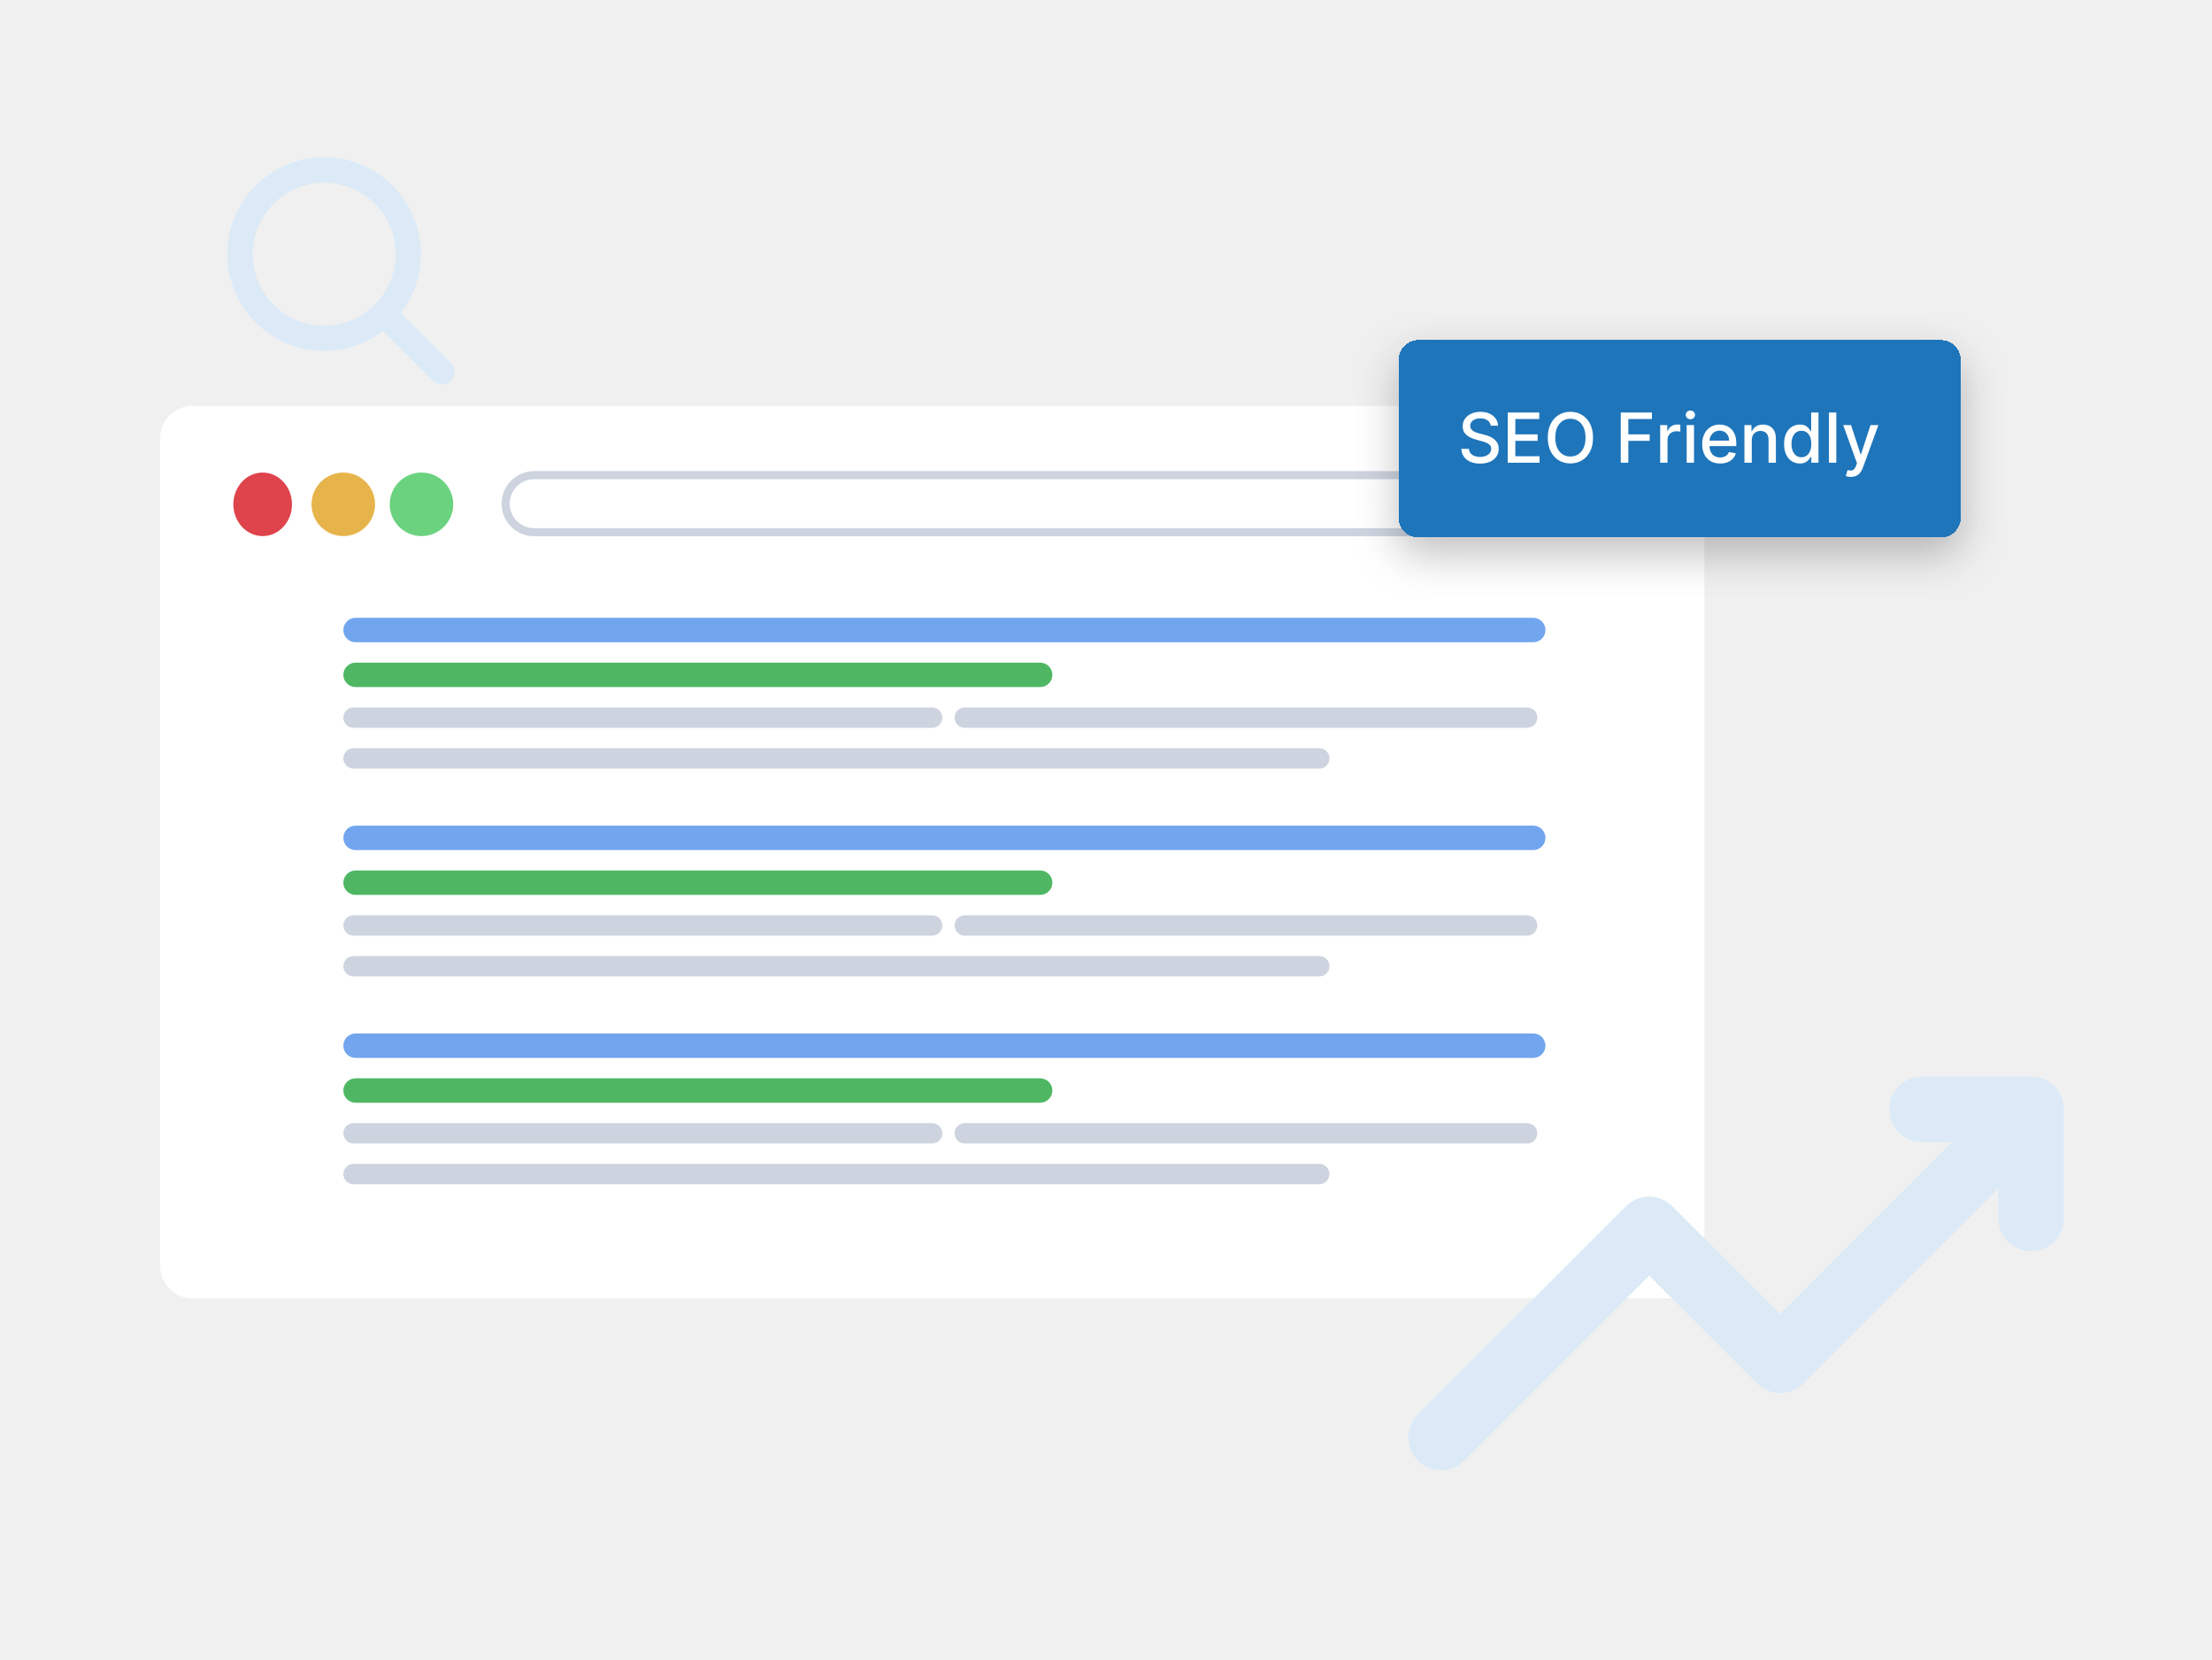
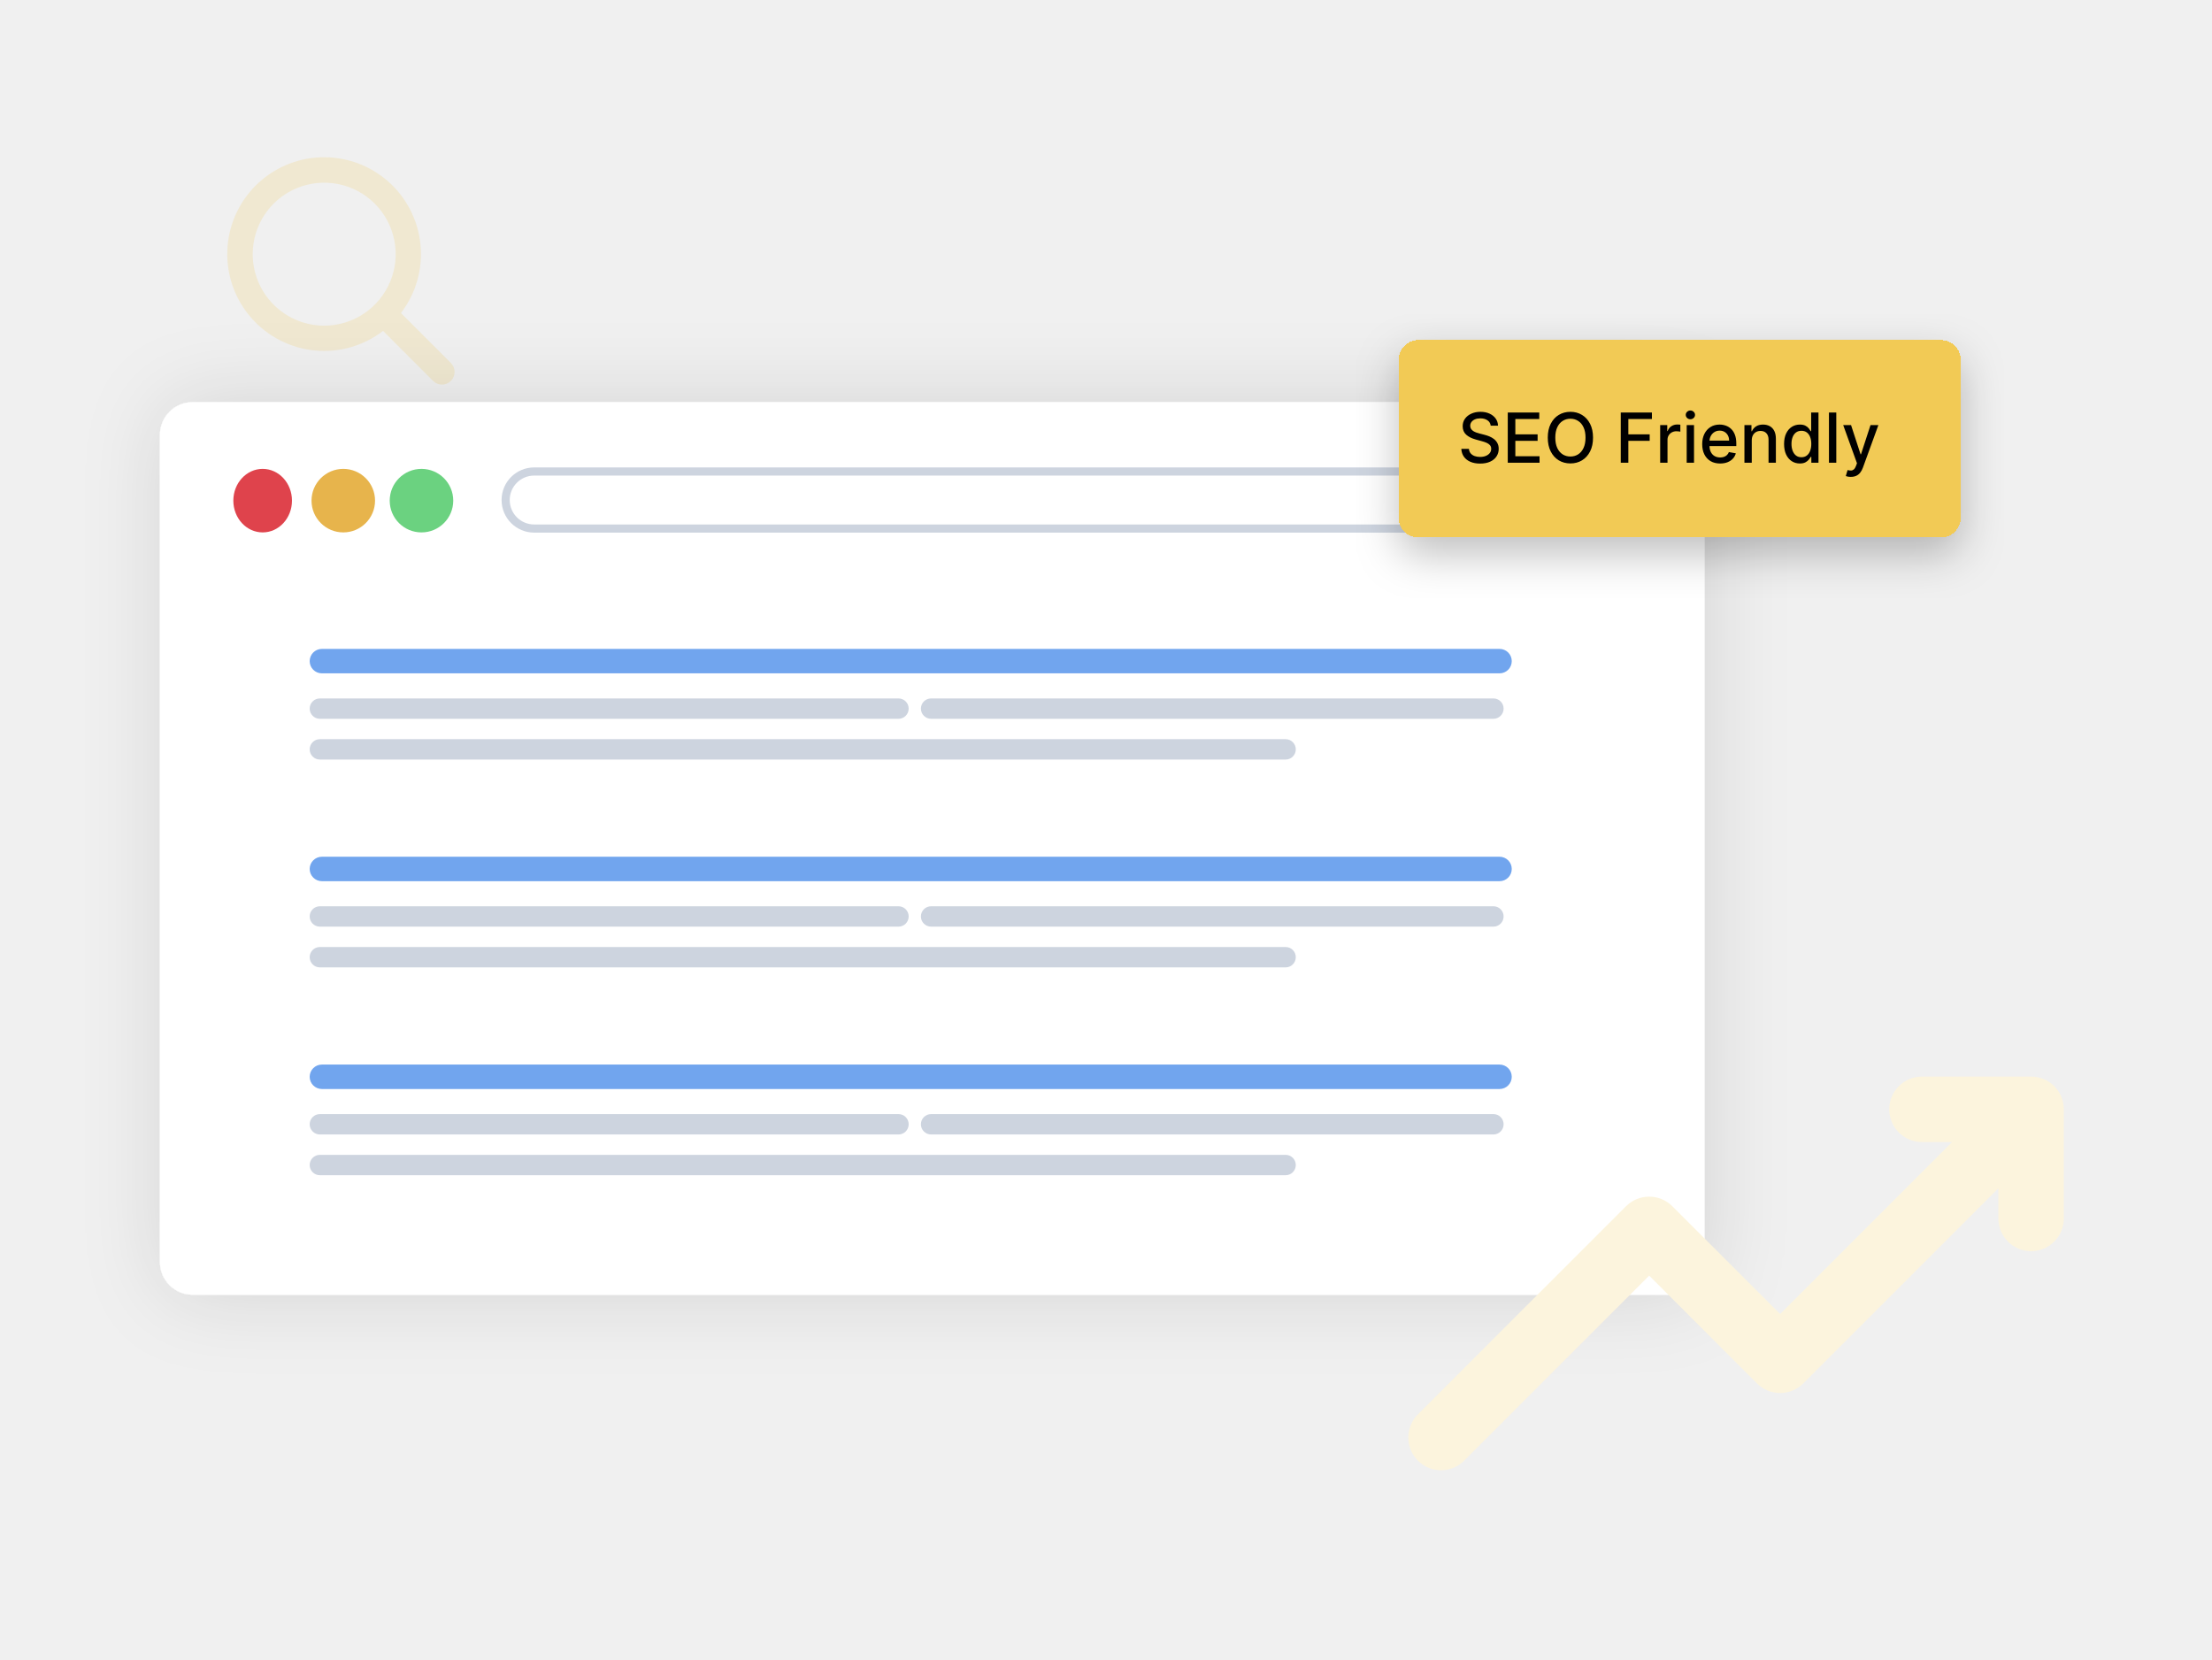
<svg xmlns="http://www.w3.org/2000/svg" width="600" height="450" viewBox="0 0 600 450" fill="none">
-   <path d="M122.296 98.454L108.754 84.906C112.814 79.615 114.71 72.978 114.056 66.34C113.403 59.703 110.249 53.562 105.235 49.165C100.22 44.767 93.721 42.441 87.055 42.66C80.389 42.878 74.056 45.623 69.34 50.34C64.623 55.056 61.878 61.389 61.66 68.055C61.441 74.721 63.767 81.22 68.165 86.235C72.562 91.249 78.703 94.403 85.34 95.056C91.978 95.71 98.615 93.814 103.906 89.754L117.46 103.31C117.778 103.629 118.156 103.881 118.572 104.053C118.988 104.226 119.433 104.314 119.884 104.314C120.334 104.314 120.779 104.226 121.195 104.053C121.611 103.881 121.989 103.629 122.307 103.31C122.626 102.992 122.878 102.614 123.05 102.198C123.223 101.782 123.311 101.337 123.311 100.886C123.311 100.436 123.223 99.99 123.05 99.575C122.878 99.159 122.626 98.781 122.307 98.463L122.296 98.454ZM68.547 68.938C68.547 65.102 69.684 61.353 71.815 58.165C73.945 54.976 76.974 52.49 80.517 51.023C84.06 49.555 87.959 49.171 91.72 49.919C95.482 50.668 98.937 52.514 101.649 55.226C104.361 57.938 106.207 61.393 106.956 65.155C107.704 68.916 107.32 72.815 105.852 76.358C104.384 79.901 101.899 82.93 98.71 85.06C95.522 87.191 91.773 88.328 87.938 88.328C82.796 88.323 77.867 86.278 74.232 82.643C70.597 79.008 68.552 74.079 68.547 68.938Z" fill="#DBEAF6" />
-   <rect x="43.397" y="110.091" width="418.906" height="242.059" rx="8.842" fill="white" />
-   <ellipse cx="71.246" cy="136.786" rx="7.953" ry="8.616" fill="#DF434C" />
-   <circle cx="93.115" cy="136.786" r="8.616" fill="#E7B44C" />
-   <circle cx="114.326" cy="136.786" r="8.616" fill="#6BD280" />
-   <rect x="137.156" y="128.881" width="280.744" height="15.474" rx="7.737" stroke="#CDD4DF" stroke-width="2.211" />
-   <rect x="93.135" y="179.724" width="192.321" height="6.632" rx="3.316" fill="#4FB764" />
-   <rect x="93.135" y="167.566" width="326.061" height="6.632" rx="3.316" fill="#71A5EE" />
-   <rect x="93.135" y="191.882" width="162.478" height="5.526" rx="2.763" fill="#CDD4DF" />
-   <rect x="258.929" y="191.882" width="158.057" height="5.526" rx="2.763" fill="#CDD4DF" />
-   <rect x="93.135" y="202.935" width="267.481" height="5.526" rx="2.763" fill="#CDD4DF" />
-   <rect x="93.135" y="236.094" width="192.321" height="6.632" rx="3.316" fill="#4FB764" />
-   <rect x="93.135" y="223.936" width="326.061" height="6.632" rx="3.316" fill="#71A5EE" />
-   <rect x="93.135" y="248.252" width="162.478" height="5.526" rx="2.763" fill="#CDD4DF" />
-   <rect x="258.929" y="248.252" width="158.057" height="5.526" rx="2.763" fill="#CDD4DF" />
-   <rect x="93.135" y="259.305" width="267.481" height="5.526" rx="2.763" fill="#CDD4DF" />
-   <rect x="93.135" y="292.464" width="192.321" height="6.632" rx="3.316" fill="#4FB764" />
-   <rect x="93.135" y="280.306" width="326.061" height="6.632" rx="3.316" fill="#71A5EE" />
-   <rect x="93.135" y="304.622" width="162.478" height="5.526" rx="2.763" fill="#CDD4DF" />
-   <rect x="258.929" y="304.622" width="158.057" height="5.526" rx="2.763" fill="#CDD4DF" />
-   <rect x="93.135" y="315.675" width="267.481" height="5.526" rx="2.763" fill="#CDD4DF" />
-   <g filter="url(#filter0_d_2090_29398)">
-     <rect x="379.361" y="92.243" width="152.475" height="53.536" rx="5.354" fill="#1E75BA" shape-rendering="crispEdges" />
-     <path d="M404.352 115.463C404.281 114.833 403.988 114.345 403.473 113.999C402.959 113.649 402.311 113.474 401.53 113.474C400.971 113.474 400.488 113.562 400.08 113.74C399.672 113.913 399.354 114.152 399.128 114.458C398.906 114.76 398.796 115.104 398.796 115.49C398.796 115.814 398.871 116.093 399.022 116.328C399.177 116.563 399.379 116.761 399.627 116.92C399.88 117.076 400.151 117.206 400.439 117.313C400.727 117.415 401.005 117.499 401.271 117.566L402.602 117.912C403.036 118.018 403.482 118.162 403.939 118.344C404.396 118.526 404.82 118.766 405.21 119.063C405.6 119.36 405.915 119.728 406.155 120.167C406.399 120.607 406.521 121.132 406.521 121.744C406.521 122.516 406.321 123.202 405.922 123.801C405.527 124.399 404.953 124.872 404.199 125.218C403.449 125.564 402.542 125.737 401.477 125.737C400.457 125.737 399.574 125.575 398.829 125.251C398.084 124.927 397.5 124.468 397.079 123.874C396.657 123.275 396.425 122.565 396.38 121.744H398.443C398.483 122.237 398.643 122.647 398.922 122.975C399.206 123.299 399.567 123.541 400.007 123.701C400.45 123.856 400.936 123.934 401.464 123.934C402.045 123.934 402.562 123.843 403.014 123.661C403.471 123.474 403.83 123.217 404.092 122.889C404.354 122.556 404.485 122.168 404.485 121.724C404.485 121.321 404.369 120.99 404.139 120.733C403.912 120.476 403.604 120.263 403.214 120.094C402.828 119.926 402.391 119.777 401.903 119.648L400.293 119.209C399.201 118.912 398.336 118.475 397.698 117.898C397.063 117.322 396.746 116.559 396.746 115.61C396.746 114.824 396.959 114.139 397.385 113.553C397.811 112.968 398.387 112.513 399.115 112.189C399.842 111.861 400.663 111.697 401.577 111.697C402.5 111.697 403.314 111.859 404.019 112.183C404.729 112.507 405.288 112.952 405.696 113.52C406.104 114.084 406.317 114.731 406.334 115.463H404.352ZM408.978 125.511V111.883H417.521V113.653H411.034V117.805H417.076V119.569H411.034V123.741H417.601V125.511H408.978ZM432.105 118.697C432.105 120.152 431.839 121.403 431.307 122.45C430.774 123.492 430.045 124.295 429.118 124.859C428.195 125.417 427.146 125.697 425.97 125.697C424.79 125.697 423.737 125.417 422.81 124.859C421.887 124.295 421.159 123.49 420.627 122.443C420.095 121.396 419.829 120.148 419.829 118.697C419.829 117.242 420.095 115.993 420.627 114.951C421.159 113.904 421.887 113.101 422.81 112.542C423.737 111.979 424.79 111.697 425.97 111.697C427.146 111.697 428.195 111.979 429.118 112.542C430.045 113.101 430.774 113.904 431.307 114.951C431.839 115.993 432.105 117.242 432.105 118.697ZM430.069 118.697C430.069 117.588 429.889 116.654 429.53 115.896C429.175 115.133 428.687 114.556 428.066 114.166C427.45 113.771 426.751 113.573 425.97 113.573C425.185 113.573 424.484 113.771 423.868 114.166C423.251 114.556 422.763 115.133 422.404 115.896C422.049 116.654 421.871 117.588 421.871 118.697C421.871 119.806 422.049 120.742 422.404 121.505C422.763 122.263 423.251 122.84 423.868 123.235C424.484 123.625 425.185 123.82 425.97 123.82C426.751 123.82 427.45 123.625 428.066 123.235C428.687 122.84 429.175 122.263 429.53 121.505C429.889 120.742 430.069 119.806 430.069 118.697ZM439.627 125.511V111.883H448.078V113.653H441.683V117.805H447.472V119.569H441.683V125.511H439.627ZM450.319 125.511V115.29H452.242V116.914H452.348C452.534 116.364 452.863 115.931 453.333 115.616C453.808 115.297 454.344 115.137 454.943 115.137C455.067 115.137 455.214 115.142 455.382 115.15C455.555 115.159 455.691 115.17 455.788 115.184V117.087C455.708 117.065 455.566 117.04 455.362 117.014C455.158 116.982 454.954 116.967 454.75 116.967C454.28 116.967 453.861 117.067 453.493 117.266C453.129 117.462 452.84 117.734 452.628 118.085C452.415 118.431 452.308 118.826 452.308 119.269V125.511H450.319ZM457.51 125.511V115.29H459.499V125.511H457.51ZM458.515 113.713C458.169 113.713 457.871 113.598 457.623 113.367C457.379 113.132 457.257 112.853 457.257 112.529C457.257 112.2 457.379 111.921 457.623 111.69C457.871 111.455 458.169 111.338 458.515 111.338C458.861 111.338 459.156 111.455 459.4 111.69C459.648 111.921 459.772 112.2 459.772 112.529C459.772 112.853 459.648 113.132 459.4 113.367C459.156 113.598 458.861 113.713 458.515 113.713ZM466.581 125.717C465.574 125.717 464.707 125.502 463.979 125.071C463.256 124.637 462.697 124.027 462.302 123.242C461.912 122.452 461.717 121.527 461.717 120.467C461.717 119.42 461.912 118.497 462.302 117.699C462.697 116.9 463.247 116.277 463.953 115.829C464.662 115.381 465.492 115.157 466.441 115.157C467.018 115.157 467.577 115.252 468.118 115.443C468.659 115.634 469.145 115.933 469.575 116.341C470.005 116.75 470.345 117.28 470.593 117.932C470.842 118.579 470.966 119.367 470.966 120.294V120.999H462.841V119.509H469.016C469.016 118.985 468.91 118.522 468.697 118.118C468.484 117.71 468.184 117.388 467.799 117.153C467.417 116.918 466.969 116.801 466.454 116.801C465.896 116.801 465.408 116.938 464.991 117.213C464.578 117.484 464.259 117.839 464.032 118.278C463.811 118.712 463.7 119.185 463.7 119.695V120.859C463.7 121.543 463.819 122.124 464.059 122.603C464.303 123.082 464.642 123.448 465.077 123.701C465.512 123.949 466.02 124.073 466.601 124.073C466.978 124.073 467.322 124.02 467.632 123.914C467.943 123.803 468.211 123.639 468.437 123.421C468.664 123.204 468.837 122.936 468.956 122.616L470.839 122.955C470.689 123.51 470.418 123.996 470.028 124.413C469.642 124.825 469.156 125.147 468.57 125.378C467.989 125.604 467.326 125.717 466.581 125.717ZM475.163 119.442V125.511H473.173V115.29H475.083V116.954H475.209C475.444 116.412 475.813 115.978 476.314 115.649C476.82 115.321 477.456 115.157 478.224 115.157C478.92 115.157 479.53 115.303 480.053 115.596C480.577 115.885 480.983 116.315 481.271 116.887C481.559 117.459 481.704 118.167 481.704 119.01V125.511H479.714V119.249C479.714 118.508 479.521 117.93 479.135 117.513C478.749 117.091 478.219 116.88 477.545 116.88C477.084 116.88 476.673 116.98 476.314 117.18C475.959 117.379 475.677 117.672 475.469 118.058C475.265 118.44 475.163 118.901 475.163 119.442ZM488.198 125.71C487.373 125.71 486.636 125.499 485.989 125.078C485.346 124.652 484.84 124.047 484.472 123.262C484.108 122.472 483.926 121.525 483.926 120.42C483.926 119.316 484.11 118.371 484.478 117.586C484.851 116.801 485.361 116.2 486.009 115.783C486.656 115.366 487.39 115.157 488.211 115.157C488.845 115.157 489.356 115.264 489.742 115.476C490.132 115.685 490.434 115.929 490.646 116.208C490.864 116.488 491.032 116.734 491.152 116.947H491.272V111.883H493.261V125.511H491.319V123.92H491.152C491.032 124.138 490.859 124.386 490.633 124.666C490.411 124.945 490.105 125.189 489.715 125.397C489.325 125.606 488.819 125.71 488.198 125.71ZM488.637 124.013C489.209 124.013 489.693 123.863 490.088 123.561C490.487 123.255 490.788 122.831 490.992 122.29C491.201 121.749 491.305 121.119 491.305 120.4C491.305 119.691 491.203 119.07 490.999 118.537C490.795 118.005 490.496 117.59 490.101 117.293C489.706 116.996 489.218 116.847 488.637 116.847C488.038 116.847 487.539 117.002 487.14 117.313C486.741 117.623 486.439 118.047 486.235 118.584C486.035 119.121 485.935 119.726 485.935 120.4C485.935 121.084 486.038 121.698 486.242 122.244C486.446 122.789 486.747 123.222 487.147 123.541C487.55 123.856 488.047 124.013 488.637 124.013ZM498.091 111.883V125.511H496.101V111.883H498.091ZM502.025 129.343C501.727 129.343 501.457 129.319 501.213 129.27C500.969 129.226 500.787 129.177 500.667 129.124L501.146 127.493C501.51 127.591 501.834 127.633 502.118 127.62C502.402 127.607 502.652 127.5 502.87 127.3C503.092 127.101 503.287 126.775 503.455 126.322L503.701 125.644L499.962 115.29H502.091L504.68 123.222H504.786L507.374 115.29H509.51L505.298 126.875C505.103 127.407 504.855 127.857 504.553 128.225C504.252 128.598 503.892 128.877 503.475 129.064C503.058 129.25 502.575 129.343 502.025 129.343Z" fill="white" />
+   <path d="M122.296 98.455L108.754 84.907C112.814 79.616 114.71 72.978 114.056 66.341C113.403 59.704 110.249 53.563 105.235 49.166C100.22 44.768 93.721 42.442 87.055 42.661C80.389 42.879 74.055 45.624 69.339 50.34C64.623 55.056 61.878 61.39 61.66 68.056C61.441 74.722 63.767 81.221 68.165 86.236C72.562 91.25 78.703 94.404 85.34 95.057C91.978 95.711 98.615 93.815 103.906 89.755L117.46 103.311C117.778 103.629 118.156 103.882 118.572 104.054C118.988 104.226 119.433 104.315 119.883 104.315C120.334 104.315 120.779 104.226 121.195 104.054C121.611 103.882 121.989 103.629 122.307 103.311C122.626 102.993 122.878 102.615 123.05 102.199C123.223 101.783 123.311 101.337 123.311 100.887C123.311 100.437 123.223 99.991 123.05 99.576C122.878 99.16 122.626 98.782 122.307 98.463L122.296 98.455ZM68.547 68.938C68.547 65.103 69.684 61.354 71.815 58.166C73.945 54.977 76.974 52.491 80.517 51.024C84.06 49.556 87.959 49.172 91.72 49.92C95.482 50.669 98.937 52.515 101.649 55.227C104.36 57.939 106.207 61.394 106.955 65.156C107.704 68.917 107.32 72.816 105.852 76.359C104.384 79.902 101.899 82.93 98.71 85.061C95.522 87.192 91.772 88.329 87.937 88.329C82.796 88.324 77.867 86.279 74.232 82.644C70.597 79.008 68.552 74.079 68.547 68.938Z" fill="#F2CA55" fill-opacity="0.2" />
+   <g filter="url(#filter0_d_3139_70445)">
+     <rect x="43.397" y="109.092" width="418.906" height="242.059" rx="8.842" fill="white" />
+     <ellipse cx="71.245" cy="135.788" rx="7.953" ry="8.616" fill="#DF434C" />
+     <circle cx="93.115" cy="135.788" r="8.616" fill="#E7B44C" />
+     <circle cx="114.326" cy="135.788" r="8.616" fill="#6BD280" />
+     <rect x="137.156" y="127.883" width="280.744" height="15.474" rx="7.737" stroke="#CDD4DF" stroke-width="2.211" />
+     <rect x="84" y="176" width="326.061" height="6.632" rx="3.316" fill="#71A5EE" />
+     <rect x="84" y="189.434" width="162.478" height="5.526" rx="2.763" fill="#CDD4DF" />
+     <rect x="249.794" y="189.434" width="158.057" height="5.526" rx="2.763" fill="#CDD4DF" />
+     <rect x="84" y="200.486" width="267.481" height="5.526" rx="2.763" fill="#CDD4DF" />
+     <rect x="84" y="232.371" width="326.061" height="6.632" rx="3.316" fill="#71A5EE" />
+     <rect x="84" y="245.805" width="162.478" height="5.526" rx="2.763" fill="#CDD4DF" />
+     <rect x="249.794" y="245.805" width="158.057" height="5.526" rx="2.763" fill="#CDD4DF" />
+     <rect x="84" y="256.857" width="267.481" height="5.526" rx="2.763" fill="#CDD4DF" />
+     <rect x="84" y="288.74" width="326.061" height="6.632" rx="3.316" fill="#71A5EE" />
+     <rect x="84" y="302.174" width="162.478" height="5.526" rx="2.763" fill="#CDD4DF" />
+     <rect x="249.794" y="302.174" width="158.057" height="5.526" rx="2.763" fill="#CDD4DF" />
+     <rect x="84" y="313.227" width="267.481" height="5.526" rx="2.763" fill="#CDD4DF" />
  </g>
-   <path d="M512.452 300.879C512.452 298.524 513.387 296.266 515.053 294.601C516.718 292.935 518.976 292 521.331 292H550.929C553.284 292 555.543 292.935 557.208 294.601C558.873 296.266 559.809 298.524 559.809 300.879V330.477C559.809 332.832 558.873 335.091 557.208 336.756C555.543 338.421 553.284 339.357 550.929 339.357C548.574 339.357 546.316 338.421 544.651 336.756C542.985 335.091 542.05 332.832 542.05 330.477V322.308L489.129 375.229C487.464 376.892 485.207 377.826 482.854 377.826C480.501 377.826 478.244 376.892 476.579 375.229L447.337 345.986L397.376 395.948C396.563 396.82 395.582 397.52 394.493 398.005C393.404 398.49 392.228 398.751 391.036 398.772C389.844 398.793 388.66 398.574 387.554 398.127C386.448 397.681 385.444 397.016 384.601 396.173C383.758 395.33 383.093 394.325 382.646 393.22C382.2 392.114 381.98 390.93 382.001 389.738C382.022 388.546 382.283 387.37 382.769 386.281C383.254 385.191 383.954 384.211 384.826 383.398L441.062 327.162C442.727 325.499 444.984 324.565 447.337 324.565C449.69 324.565 451.947 325.499 453.611 327.162L482.854 356.405L529.5 309.759H521.331C518.976 309.759 516.718 308.823 515.053 307.158C513.387 305.493 512.452 303.234 512.452 300.879Z" fill="#DBEAF6" />
+   <g filter="url(#filter1_d_3139_70445)">
+     <rect x="379.361" y="92.242" width="152.475" height="53.536" rx="5.354" fill="#F2CA55" shape-rendering="crispEdges" />
+     <path d="M404.351 115.462C404.28 114.832 403.988 114.344 403.473 113.998C402.959 113.648 402.311 113.473 401.53 113.473C400.971 113.473 400.488 113.562 400.08 113.739C399.672 113.912 399.354 114.151 399.128 114.458C398.906 114.759 398.795 115.103 398.795 115.489C398.795 115.813 398.871 116.092 399.022 116.327C399.177 116.562 399.379 116.76 399.627 116.92C399.88 117.075 400.151 117.206 400.439 117.312C400.727 117.414 401.005 117.498 401.271 117.565L402.601 117.911C403.036 118.017 403.482 118.162 403.939 118.343C404.396 118.525 404.819 118.765 405.21 119.062C405.6 119.359 405.915 119.727 406.155 120.167C406.399 120.606 406.521 121.131 406.521 121.744C406.521 122.515 406.321 123.201 405.922 123.8C405.527 124.399 404.953 124.871 404.198 125.217C403.449 125.563 402.542 125.736 401.477 125.736C400.457 125.736 399.574 125.574 398.829 125.25C398.083 124.926 397.5 124.467 397.079 123.873C396.657 123.274 396.424 122.564 396.38 121.744H398.443C398.483 122.236 398.642 122.646 398.922 122.975C399.206 123.298 399.567 123.54 400.006 123.7C400.45 123.855 400.936 123.933 401.464 123.933C402.045 123.933 402.562 123.842 403.014 123.66C403.471 123.474 403.83 123.216 404.092 122.888C404.354 122.555 404.485 122.167 404.485 121.724C404.485 121.32 404.369 120.99 404.139 120.732C403.912 120.475 403.604 120.262 403.214 120.093C402.828 119.925 402.391 119.776 401.903 119.648L400.293 119.208C399.201 118.911 398.336 118.474 397.698 117.898C397.063 117.321 396.746 116.558 396.746 115.609C396.746 114.824 396.959 114.138 397.385 113.553C397.811 112.967 398.387 112.512 399.115 112.189C399.842 111.86 400.663 111.696 401.577 111.696C402.499 111.696 403.313 111.858 404.019 112.182C404.729 112.506 405.287 112.952 405.696 113.519C406.104 114.083 406.317 114.73 406.334 115.462H404.351ZM408.978 125.51V111.883H417.521V113.652H411.034V117.805H417.075V119.568H411.034V123.74H417.601V125.51H408.978ZM432.105 118.696C432.105 120.151 431.839 121.402 431.307 122.449C430.774 123.491 430.045 124.294 429.117 124.858C428.195 125.417 427.146 125.696 425.97 125.696C424.79 125.696 423.737 125.417 422.809 124.858C421.887 124.294 421.159 123.489 420.627 122.442C420.095 121.395 419.829 120.147 419.829 118.696C419.829 117.241 420.095 115.992 420.627 114.95C421.159 113.903 421.887 113.1 422.809 112.541C423.737 111.978 424.79 111.696 425.97 111.696C427.146 111.696 428.195 111.978 429.117 112.541C430.045 113.1 430.774 113.903 431.307 114.95C431.839 115.992 432.105 117.241 432.105 118.696ZM430.069 118.696C430.069 117.587 429.889 116.653 429.53 115.895C429.175 115.132 428.687 114.555 428.066 114.165C427.449 113.77 426.751 113.573 425.97 113.573C425.185 113.573 424.484 113.77 423.867 114.165C423.251 114.555 422.763 115.132 422.404 115.895C422.049 116.653 421.871 117.587 421.871 118.696C421.871 119.805 422.049 120.741 422.404 121.504C422.763 122.263 423.251 122.839 423.867 123.234C424.484 123.624 425.185 123.82 425.97 123.82C426.751 123.82 427.449 123.624 428.066 123.234C428.687 122.839 429.175 122.263 429.53 121.504C429.889 120.741 430.069 119.805 430.069 118.696ZM439.627 125.51V111.883H448.078V113.652H441.683V117.805H447.472V119.568H441.683V125.51H439.627ZM450.319 125.51V115.289H452.242V116.913H452.348C452.534 116.363 452.863 115.93 453.333 115.615C453.807 115.296 454.344 115.136 454.943 115.136C455.067 115.136 455.214 115.141 455.382 115.15C455.555 115.158 455.69 115.17 455.788 115.183V117.086C455.708 117.064 455.566 117.039 455.362 117.013C455.158 116.982 454.954 116.966 454.75 116.966C454.28 116.966 453.861 117.066 453.492 117.266C453.129 117.461 452.84 117.734 452.627 118.084C452.415 118.43 452.308 118.825 452.308 119.268V125.51H450.319ZM457.51 125.51V115.289H459.499V125.51H457.51ZM458.514 113.712C458.168 113.712 457.871 113.597 457.623 113.366C457.379 113.131 457.257 112.852 457.257 112.528C457.257 112.2 457.379 111.92 457.623 111.69C457.871 111.454 458.168 111.337 458.514 111.337C458.861 111.337 459.155 111.454 459.399 111.69C459.648 111.92 459.772 112.2 459.772 112.528C459.772 112.852 459.648 113.131 459.399 113.366C459.155 113.597 458.861 113.712 458.514 113.712ZM466.581 125.716C465.574 125.716 464.707 125.501 463.979 125.071C463.256 124.636 462.697 124.026 462.302 123.241C461.912 122.451 461.717 121.526 461.717 120.466C461.717 119.419 461.912 118.497 462.302 117.698C462.697 116.9 463.247 116.276 463.952 115.828C464.662 115.38 465.492 115.156 466.441 115.156C467.018 115.156 467.577 115.252 468.118 115.442C468.659 115.633 469.145 115.933 469.575 116.341C470.005 116.749 470.345 117.279 470.593 117.931C470.841 118.579 470.966 119.366 470.966 120.293V120.998H462.841V119.508H469.016C469.016 118.984 468.91 118.521 468.697 118.117C468.484 117.709 468.184 117.388 467.798 117.152C467.417 116.917 466.969 116.8 466.454 116.8C465.895 116.8 465.407 116.937 464.99 117.212C464.578 117.483 464.259 117.838 464.032 118.277C463.81 118.712 463.7 119.184 463.7 119.694V120.859C463.7 121.542 463.819 122.123 464.059 122.602C464.303 123.081 464.642 123.447 465.077 123.7C465.512 123.948 466.02 124.073 466.601 124.073C466.978 124.073 467.322 124.019 467.632 123.913C467.943 123.802 468.211 123.638 468.437 123.42C468.663 123.203 468.836 122.935 468.956 122.615L470.839 122.955C470.688 123.509 470.418 123.995 470.027 124.412C469.642 124.824 469.156 125.146 468.57 125.377C467.989 125.603 467.326 125.716 466.581 125.716ZM475.163 119.441V125.51H473.173V115.289H475.083V116.953H475.209C475.444 116.412 475.813 115.977 476.314 115.649C476.819 115.32 477.456 115.156 478.223 115.156C478.92 115.156 479.53 115.303 480.053 115.595C480.577 115.884 480.983 116.314 481.271 116.886C481.559 117.459 481.703 118.166 481.703 119.009V125.51H479.714V119.248C479.714 118.508 479.521 117.929 479.135 117.512C478.749 117.09 478.219 116.88 477.545 116.88C477.083 116.88 476.673 116.979 476.314 117.179C475.959 117.379 475.677 117.671 475.469 118.057C475.265 118.439 475.163 118.9 475.163 119.441ZM488.198 125.709C487.373 125.709 486.636 125.499 485.989 125.077C485.345 124.651 484.84 124.046 484.471 123.261C484.108 122.471 483.926 121.524 483.926 120.42C483.926 119.315 484.11 118.37 484.478 117.585C484.851 116.8 485.361 116.199 486.009 115.782C486.656 115.365 487.39 115.156 488.211 115.156C488.845 115.156 489.355 115.263 489.741 115.476C490.132 115.684 490.433 115.928 490.646 116.208C490.864 116.487 491.032 116.733 491.152 116.946H491.272V111.883H493.261V125.51H491.318V123.919H491.152C491.032 124.137 490.859 124.385 490.633 124.665C490.411 124.944 490.105 125.188 489.715 125.397C489.324 125.605 488.819 125.709 488.198 125.709ZM488.637 124.013C489.209 124.013 489.693 123.862 490.087 123.56C490.487 123.254 490.788 122.83 490.992 122.289C491.201 121.748 491.305 121.118 491.305 120.4C491.305 119.69 491.203 119.069 490.999 118.536C490.795 118.004 490.496 117.589 490.101 117.292C489.706 116.995 489.218 116.846 488.637 116.846C488.038 116.846 487.539 117.002 487.14 117.312C486.74 117.623 486.439 118.046 486.235 118.583C486.035 119.12 485.935 119.725 485.935 120.4C485.935 121.083 486.037 121.697 486.241 122.243C486.445 122.788 486.747 123.221 487.146 123.54C487.55 123.855 488.047 124.013 488.637 124.013ZM498.09 111.883V125.51H496.101V111.883H498.09ZM502.025 129.342C501.727 129.342 501.457 129.318 501.213 129.269C500.969 129.225 500.787 129.176 500.667 129.123L501.146 127.493C501.51 127.59 501.834 127.632 502.118 127.619C502.402 127.606 502.652 127.499 502.87 127.3C503.091 127.1 503.287 126.774 503.455 126.322L503.701 125.643L499.962 115.289H502.091L504.68 123.221H504.786L507.374 115.289H509.51L505.298 126.874C505.103 127.406 504.855 127.856 504.553 128.225C504.251 128.597 503.892 128.877 503.475 129.063C503.058 129.249 502.575 129.342 502.025 129.342Z" fill="black" />
+   </g>
+   <path d="M512.452 300.879C512.452 298.524 513.387 296.266 515.053 294.601C516.718 292.935 518.976 292 521.331 292H550.929C553.284 292 555.543 292.935 557.208 294.601C558.873 296.266 559.809 298.524 559.809 300.879V330.477C559.809 332.832 558.873 335.091 557.208 336.756C555.543 338.421 553.284 339.357 550.929 339.357C548.574 339.357 546.316 338.421 544.651 336.756C542.985 335.091 542.05 332.832 542.05 330.477V322.308L489.129 375.229C487.464 376.892 485.207 377.826 482.854 377.826C480.501 377.826 478.244 376.892 476.579 375.229L447.337 345.986L397.376 395.948C396.563 396.82 395.582 397.52 394.493 398.005C393.404 398.49 392.228 398.751 391.036 398.772C389.844 398.793 388.66 398.574 387.554 398.127C386.448 397.681 385.444 397.016 384.601 396.173C383.758 395.33 383.093 394.325 382.646 393.22C382.2 392.114 381.98 390.93 382.001 389.738C382.022 388.546 382.283 387.37 382.769 386.281C383.254 385.191 383.954 384.211 384.826 383.398L441.062 327.162C442.727 325.499 444.984 324.565 447.337 324.565C449.69 324.565 451.947 325.499 453.611 327.162L482.854 356.405L529.5 309.759H521.331C518.976 309.759 516.718 308.823 515.053 307.158C513.387 305.493 512.452 303.234 512.452 300.879Z" fill="#FCF4DD" />
  <defs>
-     <filter id="filter0_d_2090_29398" x="367.768" y="85.287" width="175.662" height="76.723" filterUnits="userSpaceOnUse" color-interpolation-filters="sRGB">
+     <filter id="filter0_d_3139_70445" x="22.397" y="87.092" width="462.906" height="286.059" filterUnits="userSpaceOnUse" color-interpolation-filters="sRGB">
+       <feFlood flood-opacity="0" result="BackgroundImageFix" />
+       <feColorMatrix in="SourceAlpha" type="matrix" values="0 0 0 0 0 0 0 0 0 0 0 0 0 0 0 0 0 0 127 0" result="hardAlpha" />
+       <feOffset dx="1" />
+       <feGaussianBlur stdDeviation="11" />
+       <feComposite in2="hardAlpha" operator="out" />
+       <feColorMatrix type="matrix" values="0 0 0 0 0 0 0 0 0 0 0 0 0 0 0 0 0 0 0.12 0" />
+       <feBlend mode="normal" in2="BackgroundImageFix" result="effect1_dropShadow_3139_70445" />
+       <feBlend mode="normal" in="SourceGraphic" in2="effect1_dropShadow_3139_70445" result="shape" />
+     </filter>
+     <filter id="filter1_d_3139_70445" x="367.768" y="85.286" width="175.662" height="76.722" filterUnits="userSpaceOnUse" color-interpolation-filters="sRGB">
      <feFlood flood-opacity="0" result="BackgroundImageFix" />
      <feColorMatrix in="SourceAlpha" type="matrix" values="0 0 0 0 0 0 0 0 0 0 0 0 0 0 0 0 0 0 127 0" result="hardAlpha" />
      <feOffset dy="4.637" />
      <feGaussianBlur stdDeviation="5.797" />
      <feComposite in2="hardAlpha" operator="out" />
      <feColorMatrix type="matrix" values="0 0 0 0 0 0 0 0 0 0 0 0 0 0 0 0 0 0 0.25 0" />
-       <feBlend mode="normal" in2="BackgroundImageFix" result="effect1_dropShadow_2090_29398" />
-       <feBlend mode="normal" in="SourceGraphic" in2="effect1_dropShadow_2090_29398" result="shape" />
+       <feBlend mode="normal" in2="BackgroundImageFix" result="effect1_dropShadow_3139_70445" />
+       <feBlend mode="normal" in="SourceGraphic" in2="effect1_dropShadow_3139_70445" result="shape" />
    </filter>
  </defs>
</svg>
